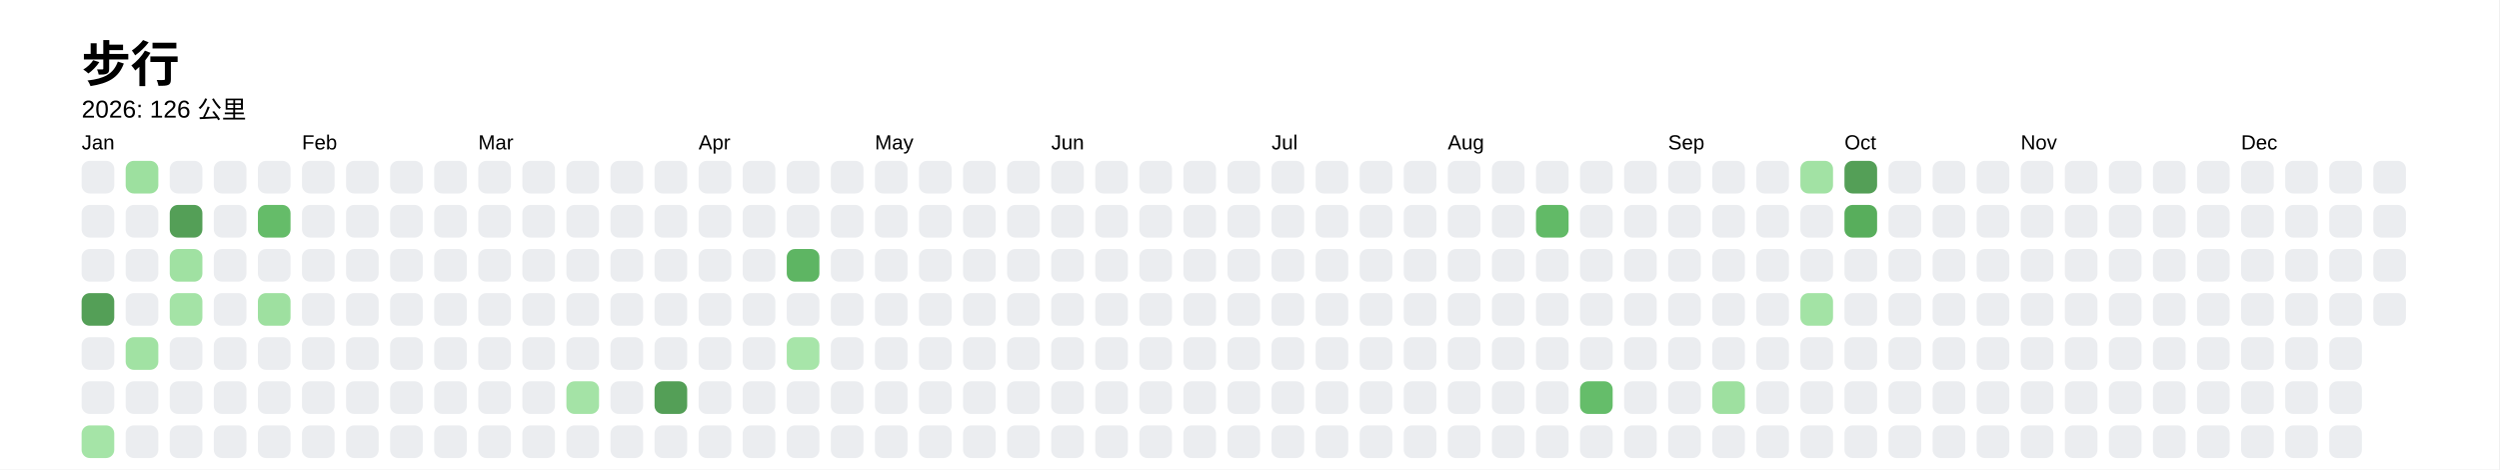
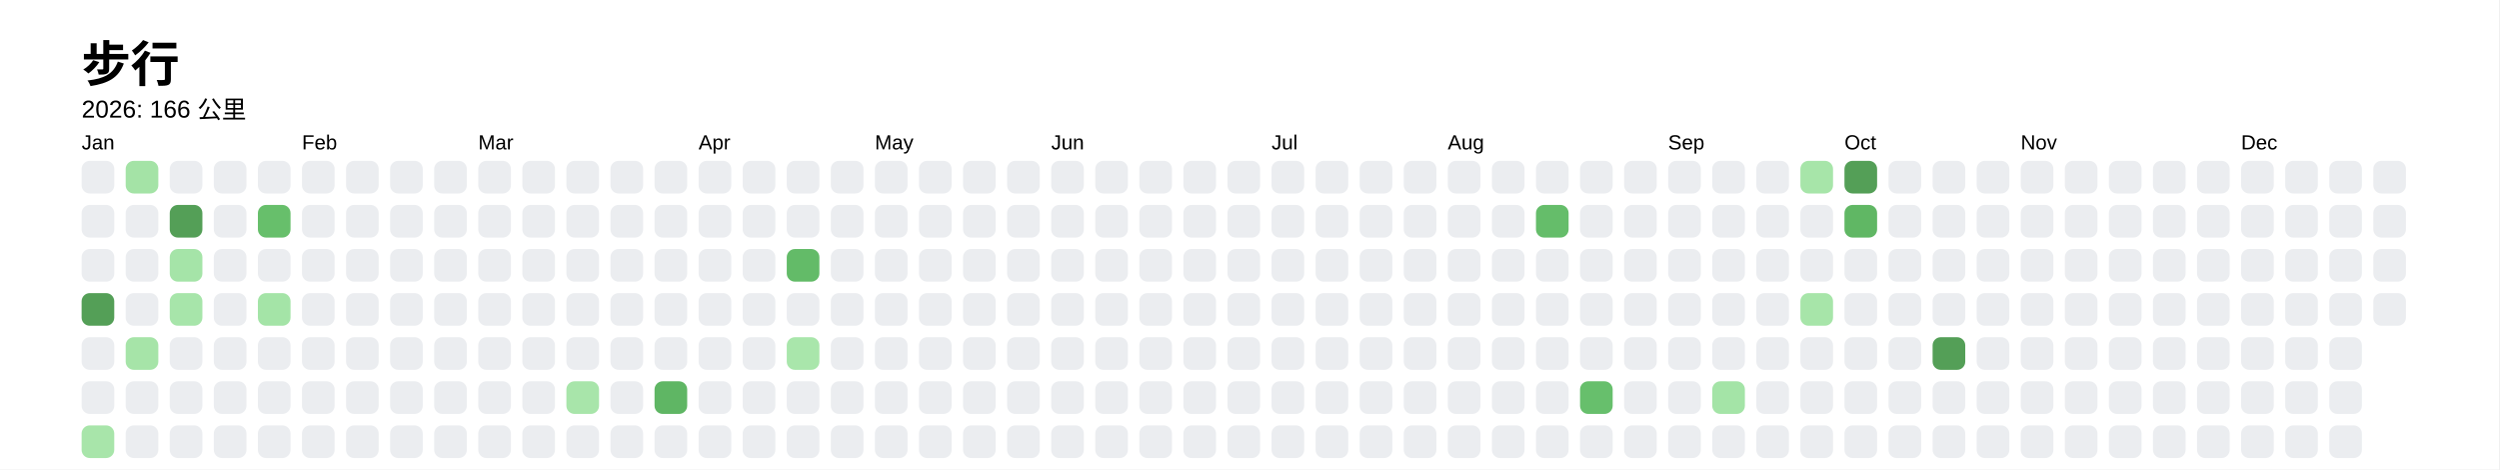
<svg xmlns="http://www.w3.org/2000/svg" baseProfile="full" height="57.5mm" version="1.1" viewBox="0,0,306.2,57.5" width="306.2mm">
  <defs />
  <rect fill="#FFFFFF" height="57.5" width="306.2" x="0" y="0" />
  <text fill="#000000" style="font-size:6px; font-family:Arial; font-weight:bold;" x="10" y="10">步行</text>
-   <text fill="#000000" style="font-size:3px; font-family:Arial;" x="10" y="14.4">2026: 126 公里</text>
+   <text fill="#000000" style="font-size:3px; font-family:Arial;" x="10" y="14.4">2026: 166 公里</text>
  <text fill="#000000" style="font-size:2.5px; font-family:Arial" x="10" y="18.3">Jan</text>
  <rect fill="#EBEDF0" height="4" rx="1" ry="1" width="4" x="10" y="19.7" />
  <rect fill="#EBEDF0" height="4" rx="1" ry="1" width="4" x="10" y="25.1" />
  <rect fill="#EBEDF0" height="4" rx="1" ry="1" width="4" x="10" y="30.5" />
  <rect fill="#549F57" height="4" rx="1" ry="1" width="4" x="10" y="35.9" />
  <rect fill="#EBEDF0" height="4" rx="1" ry="1" width="4" x="10" y="41.3" />
  <rect fill="#EBEDF0" height="4" rx="1" ry="1" width="4" x="10" y="46.7" />
-   <rect fill="#a5e4a7" height="4" rx="1" ry="1" width="4" x="10" y="52.1" />
-   <rect fill="#9de09f" height="4" rx="1" ry="1" width="4" x="15.4" y="19.7" />
+   <rect fill="#a8e5aa" height="4" rx="1" ry="1" width="4" x="10" y="52.1" />
+   <rect fill="#a4e3a6" height="4" rx="1" ry="1" width="4" x="15.4" y="19.7" />
  <rect fill="#EBEDF0" height="4" rx="1" ry="1" width="4" x="15.4" y="25.1" />
  <rect fill="#EBEDF0" height="4" rx="1" ry="1" width="4" x="15.4" y="30.5" />
  <rect fill="#EBEDF0" height="4" rx="1" ry="1" width="4" x="15.4" y="35.9" />
-   <rect fill="#a1e2a3" height="4" rx="1" ry="1" width="4" x="15.4" y="41.3" />
+   <rect fill="#a6e4a8" height="4" rx="1" ry="1" width="4" x="15.4" y="41.3" />
  <rect fill="#EBEDF0" height="4" rx="1" ry="1" width="4" x="15.4" y="46.7" />
  <rect fill="#EBEDF0" height="4" rx="1" ry="1" width="4" x="15.4" y="52.1" />
  <rect fill="#EBEDF0" height="4" rx="1" ry="1" width="4" x="20.8" y="19.7" />
  <rect fill="#549F57" height="4" rx="1" ry="1" width="4" x="20.8" y="25.1" />
-   <rect fill="#a0e1a2" height="4" rx="1" ry="1" width="4" x="20.8" y="30.5" />
-   <rect fill="#a4e3a6" height="4" rx="1" ry="1" width="4" x="20.8" y="35.9" />
+   <rect fill="#a5e4a8" height="4" rx="1" ry="1" width="4" x="20.8" y="30.5" />
+   <rect fill="#a7e5aa" height="4" rx="1" ry="1" width="4" x="20.8" y="35.9" />
  <rect fill="#EBEDF0" height="4" rx="1" ry="1" width="4" x="20.8" y="41.3" />
  <rect fill="#EBEDF0" height="4" rx="1" ry="1" width="4" x="20.8" y="46.7" />
  <rect fill="#EBEDF0" height="4" rx="1" ry="1" width="4" x="20.8" y="52.1" />
  <rect fill="#EBEDF0" height="4" rx="1" ry="1" width="4" x="26.2" y="19.7" />
  <rect fill="#EBEDF0" height="4" rx="1" ry="1" width="4" x="26.2" y="25.1" />
  <rect fill="#EBEDF0" height="4" rx="1" ry="1" width="4" x="26.2" y="30.5" />
  <rect fill="#EBEDF0" height="4" rx="1" ry="1" width="4" x="26.2" y="35.9" />
  <rect fill="#EBEDF0" height="4" rx="1" ry="1" width="4" x="26.2" y="41.3" />
  <rect fill="#EBEDF0" height="4" rx="1" ry="1" width="4" x="26.2" y="46.7" />
  <rect fill="#EBEDF0" height="4" rx="1" ry="1" width="4" x="26.2" y="52.1" />
  <rect fill="#EBEDF0" height="4" rx="1" ry="1" width="4" x="31.6" y="19.7" />
-   <rect fill="#65bc69" height="4" rx="1" ry="1" width="4" x="31.6" y="25.1" />
+   <rect fill="#67bf6b" height="4" rx="1" ry="1" width="4" x="31.6" y="25.1" />
  <rect fill="#EBEDF0" height="4" rx="1" ry="1" width="4" x="31.6" y="30.5" />
-   <rect fill="#9ee0a0" height="4" rx="1" ry="1" width="4" x="31.6" y="35.9" />
+   <rect fill="#a4e4a7" height="4" rx="1" ry="1" width="4" x="31.6" y="35.9" />
  <rect fill="#EBEDF0" height="4" rx="1" ry="1" width="4" x="31.6" y="41.3" />
  <rect fill="#EBEDF0" height="4" rx="1" ry="1" width="4" x="31.6" y="46.7" />
  <rect fill="#EBEDF0" height="4" rx="1" ry="1" width="4" x="31.6" y="52.1" />
  <text fill="#000000" style="font-size:2.5px; font-family:Arial" x="37.0" y="18.3">Feb</text>
  <rect fill="#EBEDF0" height="4" rx="1" ry="1" width="4" x="37.0" y="19.7" />
  <rect fill="#EBEDF0" height="4" rx="1" ry="1" width="4" x="37.0" y="25.1" />
  <rect fill="#EBEDF0" height="4" rx="1" ry="1" width="4" x="37.0" y="30.5" />
  <rect fill="#EBEDF0" height="4" rx="1" ry="1" width="4" x="37.0" y="35.9" />
  <rect fill="#EBEDF0" height="4" rx="1" ry="1" width="4" x="37.0" y="41.3" />
  <rect fill="#EBEDF0" height="4" rx="1" ry="1" width="4" x="37.0" y="46.7" />
  <rect fill="#EBEDF0" height="4" rx="1" ry="1" width="4" x="37.0" y="52.1" />
  <rect fill="#EBEDF0" height="4" rx="1" ry="1" width="4" x="42.4" y="19.7" />
  <rect fill="#EBEDF0" height="4" rx="1" ry="1" width="4" x="42.4" y="25.1" />
  <rect fill="#EBEDF0" height="4" rx="1" ry="1" width="4" x="42.4" y="30.5" />
  <rect fill="#EBEDF0" height="4" rx="1" ry="1" width="4" x="42.4" y="35.9" />
  <rect fill="#EBEDF0" height="4" rx="1" ry="1" width="4" x="42.4" y="41.3" />
  <rect fill="#EBEDF0" height="4" rx="1" ry="1" width="4" x="42.4" y="46.7" />
  <rect fill="#EBEDF0" height="4" rx="1" ry="1" width="4" x="42.4" y="52.1" />
  <rect fill="#EBEDF0" height="4" rx="1" ry="1" width="4" x="47.8" y="19.7" />
  <rect fill="#EBEDF0" height="4" rx="1" ry="1" width="4" x="47.8" y="25.1" />
  <rect fill="#EBEDF0" height="4" rx="1" ry="1" width="4" x="47.8" y="30.5" />
  <rect fill="#EBEDF0" height="4" rx="1" ry="1" width="4" x="47.8" y="35.9" />
  <rect fill="#EBEDF0" height="4" rx="1" ry="1" width="4" x="47.8" y="41.3" />
  <rect fill="#EBEDF0" height="4" rx="1" ry="1" width="4" x="47.8" y="46.7" />
  <rect fill="#EBEDF0" height="4" rx="1" ry="1" width="4" x="47.8" y="52.1" />
  <rect fill="#EBEDF0" height="4" rx="1" ry="1" width="4" x="53.2" y="19.7" />
  <rect fill="#EBEDF0" height="4" rx="1" ry="1" width="4" x="53.2" y="25.1" />
  <rect fill="#EBEDF0" height="4" rx="1" ry="1" width="4" x="53.2" y="30.5" />
  <rect fill="#EBEDF0" height="4" rx="1" ry="1" width="4" x="53.2" y="35.9" />
  <rect fill="#EBEDF0" height="4" rx="1" ry="1" width="4" x="53.2" y="41.3" />
  <rect fill="#EBEDF0" height="4" rx="1" ry="1" width="4" x="53.2" y="46.7" />
  <rect fill="#EBEDF0" height="4" rx="1" ry="1" width="4" x="53.2" y="52.1" />
  <text fill="#000000" style="font-size:2.5px; font-family:Arial" x="58.6" y="18.3">Mar</text>
  <rect fill="#EBEDF0" height="4" rx="1" ry="1" width="4" x="58.6" y="19.7" />
  <rect fill="#EBEDF0" height="4" rx="1" ry="1" width="4" x="58.6" y="25.1" />
  <rect fill="#EBEDF0" height="4" rx="1" ry="1" width="4" x="58.6" y="30.5" />
  <rect fill="#EBEDF0" height="4" rx="1" ry="1" width="4" x="58.6" y="35.9" />
  <rect fill="#EBEDF0" height="4" rx="1" ry="1" width="4" x="58.6" y="41.3" />
  <rect fill="#EBEDF0" height="4" rx="1" ry="1" width="4" x="58.6" y="46.7" />
  <rect fill="#EBEDF0" height="4" rx="1" ry="1" width="4" x="58.6" y="52.1" />
  <rect fill="#EBEDF0" height="4" rx="1" ry="1" width="4" x="64" y="19.7" />
  <rect fill="#EBEDF0" height="4" rx="1" ry="1" width="4" x="64" y="25.1" />
  <rect fill="#EBEDF0" height="4" rx="1" ry="1" width="4" x="64" y="30.5" />
  <rect fill="#EBEDF0" height="4" rx="1" ry="1" width="4" x="64" y="35.9" />
  <rect fill="#EBEDF0" height="4" rx="1" ry="1" width="4" x="64" y="41.3" />
  <rect fill="#EBEDF0" height="4" rx="1" ry="1" width="4" x="64" y="46.7" />
  <rect fill="#EBEDF0" height="4" rx="1" ry="1" width="4" x="64" y="52.1" />
  <rect fill="#EBEDF0" height="4" rx="1" ry="1" width="4" x="69.4" y="19.7" />
  <rect fill="#EBEDF0" height="4" rx="1" ry="1" width="4" x="69.4" y="25.1" />
  <rect fill="#EBEDF0" height="4" rx="1" ry="1" width="4" x="69.4" y="30.5" />
  <rect fill="#EBEDF0" height="4" rx="1" ry="1" width="4" x="69.4" y="35.9" />
  <rect fill="#EBEDF0" height="4" rx="1" ry="1" width="4" x="69.4" y="41.3" />
-   <rect fill="#a4e3a6" height="4" rx="1" ry="1" width="4" x="69.4" y="46.7" />
+   <rect fill="#a8e5aa" height="4" rx="1" ry="1" width="4" x="69.4" y="46.7" />
  <rect fill="#EBEDF0" height="4" rx="1" ry="1" width="4" x="69.4" y="52.1" />
  <rect fill="#EBEDF0" height="4" rx="1" ry="1" width="4" x="74.8" y="19.7" />
  <rect fill="#EBEDF0" height="4" rx="1" ry="1" width="4" x="74.8" y="25.1" />
  <rect fill="#EBEDF0" height="4" rx="1" ry="1" width="4" x="74.8" y="30.5" />
  <rect fill="#EBEDF0" height="4" rx="1" ry="1" width="4" x="74.8" y="35.9" />
  <rect fill="#EBEDF0" height="4" rx="1" ry="1" width="4" x="74.8" y="41.3" />
  <rect fill="#EBEDF0" height="4" rx="1" ry="1" width="4" x="74.8" y="46.7" />
  <rect fill="#EBEDF0" height="4" rx="1" ry="1" width="4" x="74.8" y="52.1" />
  <rect fill="#EBEDF0" height="4" rx="1" ry="1" width="4" x="80.2" y="19.7" />
  <rect fill="#EBEDF0" height="4" rx="1" ry="1" width="4" x="80.2" y="25.1" />
  <rect fill="#EBEDF0" height="4" rx="1" ry="1" width="4" x="80.2" y="30.5" />
  <rect fill="#EBEDF0" height="4" rx="1" ry="1" width="4" x="80.2" y="35.9" />
  <rect fill="#EBEDF0" height="4" rx="1" ry="1" width="4" x="80.2" y="41.3" />
-   <rect fill="#549F57" height="4" rx="1" ry="1" width="4" x="80.2" y="46.7" />
+   <rect fill="#5fb664" height="4" rx="1" ry="1" width="4" x="80.2" y="46.7" />
  <rect fill="#EBEDF0" height="4" rx="1" ry="1" width="4" x="80.2" y="52.1" />
  <text fill="#000000" style="font-size:2.5px; font-family:Arial" x="85.6" y="18.3">Apr</text>
  <rect fill="#EBEDF0" height="4" rx="1" ry="1" width="4" x="85.6" y="19.7" />
  <rect fill="#EBEDF0" height="4" rx="1" ry="1" width="4" x="85.6" y="25.1" />
  <rect fill="#EBEDF0" height="4" rx="1" ry="1" width="4" x="85.6" y="30.5" />
  <rect fill="#EBEDF0" height="4" rx="1" ry="1" width="4" x="85.6" y="35.9" />
  <rect fill="#EBEDF0" height="4" rx="1" ry="1" width="4" x="85.6" y="41.3" />
  <rect fill="#EBEDF0" height="4" rx="1" ry="1" width="4" x="85.6" y="46.7" />
  <rect fill="#EBEDF0" height="4" rx="1" ry="1" width="4" x="85.6" y="52.1" />
  <rect fill="#EBEDF0" height="4" rx="1" ry="1" width="4" x="91" y="19.7" />
  <rect fill="#EBEDF0" height="4" rx="1" ry="1" width="4" x="91" y="25.1" />
  <rect fill="#EBEDF0" height="4" rx="1" ry="1" width="4" x="91" y="30.5" />
  <rect fill="#EBEDF0" height="4" rx="1" ry="1" width="4" x="91" y="35.9" />
  <rect fill="#EBEDF0" height="4" rx="1" ry="1" width="4" x="91" y="41.3" />
  <rect fill="#EBEDF0" height="4" rx="1" ry="1" width="4" x="91" y="46.7" />
  <rect fill="#EBEDF0" height="4" rx="1" ry="1" width="4" x="91" y="52.1" />
  <rect fill="#EBEDF0" height="4" rx="1" ry="1" width="4" x="96.4" y="19.7" />
  <rect fill="#EBEDF0" height="4" rx="1" ry="1" width="4" x="96.4" y="25.1" />
-   <rect fill="#5eb563" height="4" rx="1" ry="1" width="4" x="96.4" y="30.5" />
+   <rect fill="#63bb68" height="4" rx="1" ry="1" width="4" x="96.4" y="30.5" />
  <rect fill="#EBEDF0" height="4" rx="1" ry="1" width="4" x="96.4" y="35.9" />
-   <rect fill="#a7e5a9" height="4" rx="1" ry="1" width="4" x="96.4" y="41.3" />
+   <rect fill="#a9e6ab" height="4" rx="1" ry="1" width="4" x="96.4" y="41.3" />
  <rect fill="#EBEDF0" height="4" rx="1" ry="1" width="4" x="96.4" y="46.7" />
  <rect fill="#EBEDF0" height="4" rx="1" ry="1" width="4" x="96.4" y="52.1" />
  <rect fill="#EBEDF0" height="4" rx="1" ry="1" width="4" x="101.8" y="19.7" />
  <rect fill="#EBEDF0" height="4" rx="1" ry="1" width="4" x="101.8" y="25.1" />
  <rect fill="#EBEDF0" height="4" rx="1" ry="1" width="4" x="101.8" y="30.5" />
  <rect fill="#EBEDF0" height="4" rx="1" ry="1" width="4" x="101.8" y="35.9" />
  <rect fill="#EBEDF0" height="4" rx="1" ry="1" width="4" x="101.8" y="41.3" />
  <rect fill="#EBEDF0" height="4" rx="1" ry="1" width="4" x="101.8" y="46.7" />
  <rect fill="#EBEDF0" height="4" rx="1" ry="1" width="4" x="101.8" y="52.1" />
  <text fill="#000000" style="font-size:2.5px; font-family:Arial" x="107.2" y="18.3">May</text>
  <rect fill="#EBEDF0" height="4" rx="1" ry="1" width="4" x="107.2" y="19.7" />
  <rect fill="#EBEDF0" height="4" rx="1" ry="1" width="4" x="107.2" y="25.1" />
  <rect fill="#EBEDF0" height="4" rx="1" ry="1" width="4" x="107.2" y="30.5" />
  <rect fill="#EBEDF0" height="4" rx="1" ry="1" width="4" x="107.2" y="35.9" />
  <rect fill="#EBEDF0" height="4" rx="1" ry="1" width="4" x="107.2" y="41.3" />
  <rect fill="#EBEDF0" height="4" rx="1" ry="1" width="4" x="107.2" y="46.7" />
  <rect fill="#EBEDF0" height="4" rx="1" ry="1" width="4" x="107.2" y="52.1" />
  <rect fill="#EBEDF0" height="4" rx="1" ry="1" width="4" x="112.6" y="19.7" />
  <rect fill="#EBEDF0" height="4" rx="1" ry="1" width="4" x="112.6" y="25.1" />
  <rect fill="#EBEDF0" height="4" rx="1" ry="1" width="4" x="112.6" y="30.5" />
  <rect fill="#EBEDF0" height="4" rx="1" ry="1" width="4" x="112.6" y="35.9" />
  <rect fill="#EBEDF0" height="4" rx="1" ry="1" width="4" x="112.6" y="41.3" />
  <rect fill="#EBEDF0" height="4" rx="1" ry="1" width="4" x="112.6" y="46.7" />
  <rect fill="#EBEDF0" height="4" rx="1" ry="1" width="4" x="112.6" y="52.1" />
  <rect fill="#EBEDF0" height="4" rx="1" ry="1" width="4" x="118" y="19.7" />
  <rect fill="#EBEDF0" height="4" rx="1" ry="1" width="4" x="118" y="25.1" />
  <rect fill="#EBEDF0" height="4" rx="1" ry="1" width="4" x="118" y="30.5" />
  <rect fill="#EBEDF0" height="4" rx="1" ry="1" width="4" x="118" y="35.9" />
  <rect fill="#EBEDF0" height="4" rx="1" ry="1" width="4" x="118" y="41.3" />
  <rect fill="#EBEDF0" height="4" rx="1" ry="1" width="4" x="118" y="46.7" />
  <rect fill="#EBEDF0" height="4" rx="1" ry="1" width="4" x="118" y="52.1" />
  <rect fill="#EBEDF0" height="4" rx="1" ry="1" width="4" x="123.4" y="19.7" />
  <rect fill="#EBEDF0" height="4" rx="1" ry="1" width="4" x="123.4" y="25.1" />
  <rect fill="#EBEDF0" height="4" rx="1" ry="1" width="4" x="123.4" y="30.5" />
  <rect fill="#EBEDF0" height="4" rx="1" ry="1" width="4" x="123.4" y="35.9" />
  <rect fill="#EBEDF0" height="4" rx="1" ry="1" width="4" x="123.4" y="41.3" />
  <rect fill="#EBEDF0" height="4" rx="1" ry="1" width="4" x="123.4" y="46.7" />
  <rect fill="#EBEDF0" height="4" rx="1" ry="1" width="4" x="123.4" y="52.1" />
  <text fill="#000000" style="font-size:2.5px; font-family:Arial" x="128.8" y="18.3">Jun</text>
  <rect fill="#EBEDF0" height="4" rx="1" ry="1" width="4" x="128.8" y="19.7" />
  <rect fill="#EBEDF0" height="4" rx="1" ry="1" width="4" x="128.8" y="25.1" />
  <rect fill="#EBEDF0" height="4" rx="1" ry="1" width="4" x="128.8" y="30.5" />
  <rect fill="#EBEDF0" height="4" rx="1" ry="1" width="4" x="128.8" y="35.9" />
  <rect fill="#EBEDF0" height="4" rx="1" ry="1" width="4" x="128.8" y="41.3" />
  <rect fill="#EBEDF0" height="4" rx="1" ry="1" width="4" x="128.8" y="46.7" />
  <rect fill="#EBEDF0" height="4" rx="1" ry="1" width="4" x="128.8" y="52.1" />
  <rect fill="#EBEDF0" height="4" rx="1" ry="1" width="4" x="134.2" y="19.7" />
  <rect fill="#EBEDF0" height="4" rx="1" ry="1" width="4" x="134.2" y="25.1" />
  <rect fill="#EBEDF0" height="4" rx="1" ry="1" width="4" x="134.2" y="30.5" />
  <rect fill="#EBEDF0" height="4" rx="1" ry="1" width="4" x="134.2" y="35.9" />
  <rect fill="#EBEDF0" height="4" rx="1" ry="1" width="4" x="134.2" y="41.3" />
  <rect fill="#EBEDF0" height="4" rx="1" ry="1" width="4" x="134.2" y="46.7" />
  <rect fill="#EBEDF0" height="4" rx="1" ry="1" width="4" x="134.2" y="52.1" />
  <rect fill="#EBEDF0" height="4" rx="1" ry="1" width="4" x="139.6" y="19.7" />
  <rect fill="#EBEDF0" height="4" rx="1" ry="1" width="4" x="139.6" y="25.1" />
  <rect fill="#EBEDF0" height="4" rx="1" ry="1" width="4" x="139.6" y="30.5" />
  <rect fill="#EBEDF0" height="4" rx="1" ry="1" width="4" x="139.6" y="35.9" />
  <rect fill="#EBEDF0" height="4" rx="1" ry="1" width="4" x="139.6" y="41.3" />
  <rect fill="#EBEDF0" height="4" rx="1" ry="1" width="4" x="139.6" y="46.7" />
  <rect fill="#EBEDF0" height="4" rx="1" ry="1" width="4" x="139.6" y="52.1" />
  <rect fill="#EBEDF0" height="4" rx="1" ry="1" width="4" x="145" y="19.7" />
  <rect fill="#EBEDF0" height="4" rx="1" ry="1" width="4" x="145" y="25.1" />
  <rect fill="#EBEDF0" height="4" rx="1" ry="1" width="4" x="145" y="30.5" />
  <rect fill="#EBEDF0" height="4" rx="1" ry="1" width="4" x="145" y="35.9" />
  <rect fill="#EBEDF0" height="4" rx="1" ry="1" width="4" x="145" y="41.3" />
  <rect fill="#EBEDF0" height="4" rx="1" ry="1" width="4" x="145" y="46.7" />
  <rect fill="#EBEDF0" height="4" rx="1" ry="1" width="4" x="145" y="52.1" />
  <rect fill="#EBEDF0" height="4" rx="1" ry="1" width="4" x="150.4" y="19.7" />
  <rect fill="#EBEDF0" height="4" rx="1" ry="1" width="4" x="150.4" y="25.1" />
  <rect fill="#EBEDF0" height="4" rx="1" ry="1" width="4" x="150.4" y="30.5" />
  <rect fill="#EBEDF0" height="4" rx="1" ry="1" width="4" x="150.4" y="35.9" />
  <rect fill="#EBEDF0" height="4" rx="1" ry="1" width="4" x="150.4" y="41.3" />
  <rect fill="#EBEDF0" height="4" rx="1" ry="1" width="4" x="150.4" y="46.7" />
  <rect fill="#EBEDF0" height="4" rx="1" ry="1" width="4" x="150.4" y="52.1" />
  <text fill="#000000" style="font-size:2.5px; font-family:Arial" x="155.8" y="18.3">Jul</text>
  <rect fill="#EBEDF0" height="4" rx="1" ry="1" width="4" x="155.8" y="19.7" />
  <rect fill="#EBEDF0" height="4" rx="1" ry="1" width="4" x="155.8" y="25.1" />
  <rect fill="#EBEDF0" height="4" rx="1" ry="1" width="4" x="155.8" y="30.5" />
  <rect fill="#EBEDF0" height="4" rx="1" ry="1" width="4" x="155.8" y="35.9" />
  <rect fill="#EBEDF0" height="4" rx="1" ry="1" width="4" x="155.8" y="41.3" />
  <rect fill="#EBEDF0" height="4" rx="1" ry="1" width="4" x="155.8" y="46.7" />
  <rect fill="#EBEDF0" height="4" rx="1" ry="1" width="4" x="155.8" y="52.1" />
  <rect fill="#EBEDF0" height="4" rx="1" ry="1" width="4" x="161.2" y="19.7" />
  <rect fill="#EBEDF0" height="4" rx="1" ry="1" width="4" x="161.2" y="25.1" />
  <rect fill="#EBEDF0" height="4" rx="1" ry="1" width="4" x="161.2" y="30.5" />
  <rect fill="#EBEDF0" height="4" rx="1" ry="1" width="4" x="161.2" y="35.9" />
  <rect fill="#EBEDF0" height="4" rx="1" ry="1" width="4" x="161.2" y="41.3" />
  <rect fill="#EBEDF0" height="4" rx="1" ry="1" width="4" x="161.2" y="46.7" />
  <rect fill="#EBEDF0" height="4" rx="1" ry="1" width="4" x="161.2" y="52.1" />
  <rect fill="#EBEDF0" height="4" rx="1" ry="1" width="4" x="166.6" y="19.7" />
  <rect fill="#EBEDF0" height="4" rx="1" ry="1" width="4" x="166.6" y="25.1" />
  <rect fill="#EBEDF0" height="4" rx="1" ry="1" width="4" x="166.6" y="30.5" />
  <rect fill="#EBEDF0" height="4" rx="1" ry="1" width="4" x="166.6" y="35.9" />
  <rect fill="#EBEDF0" height="4" rx="1" ry="1" width="4" x="166.6" y="41.3" />
  <rect fill="#EBEDF0" height="4" rx="1" ry="1" width="4" x="166.6" y="46.7" />
  <rect fill="#EBEDF0" height="4" rx="1" ry="1" width="4" x="166.6" y="52.1" />
  <rect fill="#EBEDF0" height="4" rx="1" ry="1" width="4" x="172" y="19.7" />
  <rect fill="#EBEDF0" height="4" rx="1" ry="1" width="4" x="172" y="25.1" />
  <rect fill="#EBEDF0" height="4" rx="1" ry="1" width="4" x="172" y="30.5" />
  <rect fill="#EBEDF0" height="4" rx="1" ry="1" width="4" x="172" y="35.9" />
  <rect fill="#EBEDF0" height="4" rx="1" ry="1" width="4" x="172" y="41.3" />
  <rect fill="#EBEDF0" height="4" rx="1" ry="1" width="4" x="172" y="46.7" />
  <rect fill="#EBEDF0" height="4" rx="1" ry="1" width="4" x="172" y="52.1" />
  <text fill="#000000" style="font-size:2.5px; font-family:Arial" x="177.4" y="18.3">Aug</text>
  <rect fill="#EBEDF0" height="4" rx="1" ry="1" width="4" x="177.4" y="19.7" />
  <rect fill="#EBEDF0" height="4" rx="1" ry="1" width="4" x="177.4" y="25.1" />
  <rect fill="#EBEDF0" height="4" rx="1" ry="1" width="4" x="177.4" y="30.5" />
  <rect fill="#EBEDF0" height="4" rx="1" ry="1" width="4" x="177.4" y="35.9" />
  <rect fill="#EBEDF0" height="4" rx="1" ry="1" width="4" x="177.4" y="41.3" />
  <rect fill="#EBEDF0" height="4" rx="1" ry="1" width="4" x="177.4" y="46.7" />
  <rect fill="#EBEDF0" height="4" rx="1" ry="1" width="4" x="177.4" y="52.1" />
  <rect fill="#EBEDF0" height="4" rx="1" ry="1" width="4" x="182.8" y="19.7" />
  <rect fill="#EBEDF0" height="4" rx="1" ry="1" width="4" x="182.8" y="25.1" />
  <rect fill="#EBEDF0" height="4" rx="1" ry="1" width="4" x="182.8" y="30.5" />
  <rect fill="#EBEDF0" height="4" rx="1" ry="1" width="4" x="182.8" y="35.9" />
  <rect fill="#EBEDF0" height="4" rx="1" ry="1" width="4" x="182.8" y="41.3" />
  <rect fill="#EBEDF0" height="4" rx="1" ry="1" width="4" x="182.8" y="46.7" />
  <rect fill="#EBEDF0" height="4" rx="1" ry="1" width="4" x="182.8" y="52.1" />
  <rect fill="#EBEDF0" height="4" rx="1" ry="1" width="4" x="188.2" y="19.7" />
-   <rect fill="#62ba67" height="4" rx="1" ry="1" width="4" x="188.2" y="25.1" />
+   <rect fill="#65bd6a" height="4" rx="1" ry="1" width="4" x="188.2" y="25.1" />
  <rect fill="#EBEDF0" height="4" rx="1" ry="1" width="4" x="188.2" y="30.5" />
  <rect fill="#EBEDF0" height="4" rx="1" ry="1" width="4" x="188.2" y="35.9" />
  <rect fill="#EBEDF0" height="4" rx="1" ry="1" width="4" x="188.2" y="41.3" />
  <rect fill="#EBEDF0" height="4" rx="1" ry="1" width="4" x="188.2" y="46.7" />
  <rect fill="#EBEDF0" height="4" rx="1" ry="1" width="4" x="188.2" y="52.1" />
  <rect fill="#EBEDF0" height="4" rx="1" ry="1" width="4" x="193.6" y="19.7" />
  <rect fill="#EBEDF0" height="4" rx="1" ry="1" width="4" x="193.6" y="25.1" />
  <rect fill="#EBEDF0" height="4" rx="1" ry="1" width="4" x="193.6" y="30.5" />
  <rect fill="#EBEDF0" height="4" rx="1" ry="1" width="4" x="193.6" y="35.9" />
  <rect fill="#EBEDF0" height="4" rx="1" ry="1" width="4" x="193.6" y="41.3" />
-   <rect fill="#65bd6a" height="4" rx="1" ry="1" width="4" x="193.6" y="46.7" />
+   <rect fill="#67bf6c" height="4" rx="1" ry="1" width="4" x="193.6" y="46.7" />
  <rect fill="#EBEDF0" height="4" rx="1" ry="1" width="4" x="193.6" y="52.1" />
  <rect fill="#EBEDF0" height="4" rx="1" ry="1" width="4" x="199" y="19.7" />
  <rect fill="#EBEDF0" height="4" rx="1" ry="1" width="4" x="199" y="25.1" />
  <rect fill="#EBEDF0" height="4" rx="1" ry="1" width="4" x="199" y="30.5" />
  <rect fill="#EBEDF0" height="4" rx="1" ry="1" width="4" x="199" y="35.9" />
  <rect fill="#EBEDF0" height="4" rx="1" ry="1" width="4" x="199" y="41.3" />
  <rect fill="#EBEDF0" height="4" rx="1" ry="1" width="4" x="199" y="46.7" />
  <rect fill="#EBEDF0" height="4" rx="1" ry="1" width="4" x="199" y="52.1" />
  <text fill="#000000" style="font-size:2.5px; font-family:Arial" x="204.4" y="18.3">Sep</text>
  <rect fill="#EBEDF0" height="4" rx="1" ry="1" width="4" x="204.4" y="19.7" />
  <rect fill="#EBEDF0" height="4" rx="1" ry="1" width="4" x="204.4" y="25.1" />
  <rect fill="#EBEDF0" height="4" rx="1" ry="1" width="4" x="204.4" y="30.5" />
  <rect fill="#EBEDF0" height="4" rx="1" ry="1" width="4" x="204.4" y="35.9" />
  <rect fill="#EBEDF0" height="4" rx="1" ry="1" width="4" x="204.4" y="41.3" />
  <rect fill="#EBEDF0" height="4" rx="1" ry="1" width="4" x="204.4" y="46.7" />
  <rect fill="#EBEDF0" height="4" rx="1" ry="1" width="4" x="204.4" y="52.1" />
  <rect fill="#EBEDF0" height="4" rx="1" ry="1" width="4" x="209.8" y="19.7" />
  <rect fill="#EBEDF0" height="4" rx="1" ry="1" width="4" x="209.8" y="25.1" />
  <rect fill="#EBEDF0" height="4" rx="1" ry="1" width="4" x="209.8" y="30.5" />
  <rect fill="#EBEDF0" height="4" rx="1" ry="1" width="4" x="209.8" y="35.9" />
  <rect fill="#EBEDF0" height="4" rx="1" ry="1" width="4" x="209.8" y="41.3" />
-   <rect fill="#9ee0a0" height="4" rx="1" ry="1" width="4" x="209.8" y="46.7" />
+   <rect fill="#a4e4a7" height="4" rx="1" ry="1" width="4" x="209.8" y="46.7" />
  <rect fill="#EBEDF0" height="4" rx="1" ry="1" width="4" x="209.8" y="52.1" />
  <rect fill="#EBEDF0" height="4" rx="1" ry="1" width="4" x="215.2" y="19.7" />
  <rect fill="#EBEDF0" height="4" rx="1" ry="1" width="4" x="215.2" y="25.1" />
  <rect fill="#EBEDF0" height="4" rx="1" ry="1" width="4" x="215.2" y="30.5" />
  <rect fill="#EBEDF0" height="4" rx="1" ry="1" width="4" x="215.2" y="35.9" />
  <rect fill="#EBEDF0" height="4" rx="1" ry="1" width="4" x="215.2" y="41.3" />
  <rect fill="#EBEDF0" height="4" rx="1" ry="1" width="4" x="215.2" y="46.7" />
  <rect fill="#EBEDF0" height="4" rx="1" ry="1" width="4" x="215.2" y="52.1" />
-   <rect fill="#a2e2a4" height="4" rx="1" ry="1" width="4" x="220.6" y="19.7" />
+   <rect fill="#a7e5a9" height="4" rx="1" ry="1" width="4" x="220.6" y="19.7" />
  <rect fill="#EBEDF0" height="4" rx="1" ry="1" width="4" x="220.6" y="25.1" />
  <rect fill="#EBEDF0" height="4" rx="1" ry="1" width="4" x="220.6" y="30.5" />
-   <rect fill="#a3e3a5" height="4" rx="1" ry="1" width="4" x="220.6" y="35.9" />
+   <rect fill="#a7e5a9" height="4" rx="1" ry="1" width="4" x="220.6" y="35.9" />
  <rect fill="#EBEDF0" height="4" rx="1" ry="1" width="4" x="220.6" y="41.3" />
  <rect fill="#EBEDF0" height="4" rx="1" ry="1" width="4" x="220.6" y="46.7" />
  <rect fill="#EBEDF0" height="4" rx="1" ry="1" width="4" x="220.6" y="52.1" />
  <text fill="#000000" style="font-size:2.5px; font-family:Arial" x="226" y="18.3">Oct</text>
  <rect fill="#549F57" height="4" rx="1" ry="1" width="4" x="226" y="19.7" />
-   <rect fill="#58ae5c" height="4" rx="1" ry="1" width="4" x="226" y="25.1" />
+   <rect fill="#60b764" height="4" rx="1" ry="1" width="4" x="226" y="25.1" />
  <rect fill="#EBEDF0" height="4" rx="1" ry="1" width="4" x="226" y="30.5" />
  <rect fill="#EBEDF0" height="4" rx="1" ry="1" width="4" x="226" y="35.9" />
  <rect fill="#EBEDF0" height="4" rx="1" ry="1" width="4" x="226" y="41.3" />
  <rect fill="#EBEDF0" height="4" rx="1" ry="1" width="4" x="226" y="46.7" />
  <rect fill="#EBEDF0" height="4" rx="1" ry="1" width="4" x="226" y="52.1" />
  <rect fill="#EBEDF0" height="4" rx="1" ry="1" width="4" x="231.4" y="19.7" />
  <rect fill="#EBEDF0" height="4" rx="1" ry="1" width="4" x="231.4" y="25.1" />
  <rect fill="#EBEDF0" height="4" rx="1" ry="1" width="4" x="231.4" y="30.5" />
  <rect fill="#EBEDF0" height="4" rx="1" ry="1" width="4" x="231.4" y="35.9" />
  <rect fill="#EBEDF0" height="4" rx="1" ry="1" width="4" x="231.4" y="41.3" />
  <rect fill="#EBEDF0" height="4" rx="1" ry="1" width="4" x="231.4" y="46.7" />
  <rect fill="#EBEDF0" height="4" rx="1" ry="1" width="4" x="231.4" y="52.1" />
  <rect fill="#EBEDF0" height="4" rx="1" ry="1" width="4" x="236.8" y="19.7" />
  <rect fill="#EBEDF0" height="4" rx="1" ry="1" width="4" x="236.8" y="25.1" />
  <rect fill="#EBEDF0" height="4" rx="1" ry="1" width="4" x="236.8" y="30.5" />
  <rect fill="#EBEDF0" height="4" rx="1" ry="1" width="4" x="236.8" y="35.9" />
-   <rect fill="#EBEDF0" height="4" rx="1" ry="1" width="4" x="236.8" y="41.3" />
+   <rect fill="#549F57" height="4" rx="1" ry="1" width="4" x="236.8" y="41.3" />
  <rect fill="#EBEDF0" height="4" rx="1" ry="1" width="4" x="236.8" y="46.7" />
  <rect fill="#EBEDF0" height="4" rx="1" ry="1" width="4" x="236.8" y="52.1" />
  <rect fill="#EBEDF0" height="4" rx="1" ry="1" width="4" x="242.2" y="19.7" />
  <rect fill="#EBEDF0" height="4" rx="1" ry="1" width="4" x="242.2" y="25.1" />
  <rect fill="#EBEDF0" height="4" rx="1" ry="1" width="4" x="242.2" y="30.5" />
  <rect fill="#EBEDF0" height="4" rx="1" ry="1" width="4" x="242.2" y="35.9" />
  <rect fill="#EBEDF0" height="4" rx="1" ry="1" width="4" x="242.2" y="41.3" />
  <rect fill="#EBEDF0" height="4" rx="1" ry="1" width="4" x="242.2" y="46.7" />
  <rect fill="#EBEDF0" height="4" rx="1" ry="1" width="4" x="242.2" y="52.1" />
  <text fill="#000000" style="font-size:2.5px; font-family:Arial" x="247.6" y="18.3">Nov</text>
  <rect fill="#EBEDF0" height="4" rx="1" ry="1" width="4" x="247.6" y="19.7" />
  <rect fill="#EBEDF0" height="4" rx="1" ry="1" width="4" x="247.6" y="25.1" />
  <rect fill="#EBEDF0" height="4" rx="1" ry="1" width="4" x="247.6" y="30.5" />
  <rect fill="#EBEDF0" height="4" rx="1" ry="1" width="4" x="247.6" y="35.9" />
  <rect fill="#EBEDF0" height="4" rx="1" ry="1" width="4" x="247.6" y="41.3" />
  <rect fill="#EBEDF0" height="4" rx="1" ry="1" width="4" x="247.6" y="46.7" />
  <rect fill="#EBEDF0" height="4" rx="1" ry="1" width="4" x="247.6" y="52.1" />
  <rect fill="#EBEDF0" height="4" rx="1" ry="1" width="4" x="253" y="19.7" />
  <rect fill="#EBEDF0" height="4" rx="1" ry="1" width="4" x="253" y="25.1" />
  <rect fill="#EBEDF0" height="4" rx="1" ry="1" width="4" x="253" y="30.5" />
  <rect fill="#EBEDF0" height="4" rx="1" ry="1" width="4" x="253" y="35.9" />
  <rect fill="#EBEDF0" height="4" rx="1" ry="1" width="4" x="253" y="41.3" />
  <rect fill="#EBEDF0" height="4" rx="1" ry="1" width="4" x="253" y="46.7" />
  <rect fill="#EBEDF0" height="4" rx="1" ry="1" width="4" x="253" y="52.1" />
  <rect fill="#EBEDF0" height="4" rx="1" ry="1" width="4" x="258.4" y="19.7" />
  <rect fill="#EBEDF0" height="4" rx="1" ry="1" width="4" x="258.4" y="25.1" />
  <rect fill="#EBEDF0" height="4" rx="1" ry="1" width="4" x="258.4" y="30.5" />
  <rect fill="#EBEDF0" height="4" rx="1" ry="1" width="4" x="258.4" y="35.9" />
  <rect fill="#EBEDF0" height="4" rx="1" ry="1" width="4" x="258.4" y="41.3" />
  <rect fill="#EBEDF0" height="4" rx="1" ry="1" width="4" x="258.4" y="46.7" />
  <rect fill="#EBEDF0" height="4" rx="1" ry="1" width="4" x="258.4" y="52.1" />
  <rect fill="#EBEDF0" height="4" rx="1" ry="1" width="4" x="263.8" y="19.7" />
  <rect fill="#EBEDF0" height="4" rx="1" ry="1" width="4" x="263.8" y="25.1" />
  <rect fill="#EBEDF0" height="4" rx="1" ry="1" width="4" x="263.8" y="30.5" />
  <rect fill="#EBEDF0" height="4" rx="1" ry="1" width="4" x="263.8" y="35.9" />
  <rect fill="#EBEDF0" height="4" rx="1" ry="1" width="4" x="263.8" y="41.3" />
  <rect fill="#EBEDF0" height="4" rx="1" ry="1" width="4" x="263.8" y="46.7" />
  <rect fill="#EBEDF0" height="4" rx="1" ry="1" width="4" x="263.8" y="52.1" />
  <rect fill="#EBEDF0" height="4" rx="1" ry="1" width="4" x="269.2" y="19.7" />
  <rect fill="#EBEDF0" height="4" rx="1" ry="1" width="4" x="269.2" y="25.1" />
  <rect fill="#EBEDF0" height="4" rx="1" ry="1" width="4" x="269.2" y="30.5" />
  <rect fill="#EBEDF0" height="4" rx="1" ry="1" width="4" x="269.2" y="35.9" />
  <rect fill="#EBEDF0" height="4" rx="1" ry="1" width="4" x="269.2" y="41.3" />
  <rect fill="#EBEDF0" height="4" rx="1" ry="1" width="4" x="269.2" y="46.7" />
  <rect fill="#EBEDF0" height="4" rx="1" ry="1" width="4" x="269.2" y="52.1" />
  <text fill="#000000" style="font-size:2.5px; font-family:Arial" x="274.6" y="18.3">Dec</text>
  <rect fill="#EBEDF0" height="4" rx="1" ry="1" width="4" x="274.6" y="19.7" />
  <rect fill="#EBEDF0" height="4" rx="1" ry="1" width="4" x="274.6" y="25.1" />
  <rect fill="#EBEDF0" height="4" rx="1" ry="1" width="4" x="274.6" y="30.5" />
  <rect fill="#EBEDF0" height="4" rx="1" ry="1" width="4" x="274.6" y="35.9" />
  <rect fill="#EBEDF0" height="4" rx="1" ry="1" width="4" x="274.6" y="41.3" />
  <rect fill="#EBEDF0" height="4" rx="1" ry="1" width="4" x="274.6" y="46.7" />
  <rect fill="#EBEDF0" height="4" rx="1" ry="1" width="4" x="274.6" y="52.1" />
  <rect fill="#EBEDF0" height="4" rx="1" ry="1" width="4" x="280" y="19.7" />
  <rect fill="#EBEDF0" height="4" rx="1" ry="1" width="4" x="280" y="25.1" />
  <rect fill="#EBEDF0" height="4" rx="1" ry="1" width="4" x="280" y="30.5" />
  <rect fill="#EBEDF0" height="4" rx="1" ry="1" width="4" x="280" y="35.9" />
  <rect fill="#EBEDF0" height="4" rx="1" ry="1" width="4" x="280" y="41.3" />
  <rect fill="#EBEDF0" height="4" rx="1" ry="1" width="4" x="280" y="46.7" />
  <rect fill="#EBEDF0" height="4" rx="1" ry="1" width="4" x="280" y="52.1" />
  <rect fill="#EBEDF0" height="4" rx="1" ry="1" width="4" x="285.4" y="19.7" />
  <rect fill="#EBEDF0" height="4" rx="1" ry="1" width="4" x="285.4" y="25.1" />
  <rect fill="#EBEDF0" height="4" rx="1" ry="1" width="4" x="285.4" y="30.5" />
  <rect fill="#EBEDF0" height="4" rx="1" ry="1" width="4" x="285.4" y="35.9" />
  <rect fill="#EBEDF0" height="4" rx="1" ry="1" width="4" x="285.4" y="41.3" />
  <rect fill="#EBEDF0" height="4" rx="1" ry="1" width="4" x="285.4" y="46.7" />
  <rect fill="#EBEDF0" height="4" rx="1" ry="1" width="4" x="285.4" y="52.1" />
  <rect fill="#EBEDF0" height="4" rx="1" ry="1" width="4" x="290.8" y="19.7" />
  <rect fill="#EBEDF0" height="4" rx="1" ry="1" width="4" x="290.8" y="25.1" />
  <rect fill="#EBEDF0" height="4" rx="1" ry="1" width="4" x="290.8" y="30.5" />
  <rect fill="#EBEDF0" height="4" rx="1" ry="1" width="4" x="290.8" y="35.9" />
</svg>
